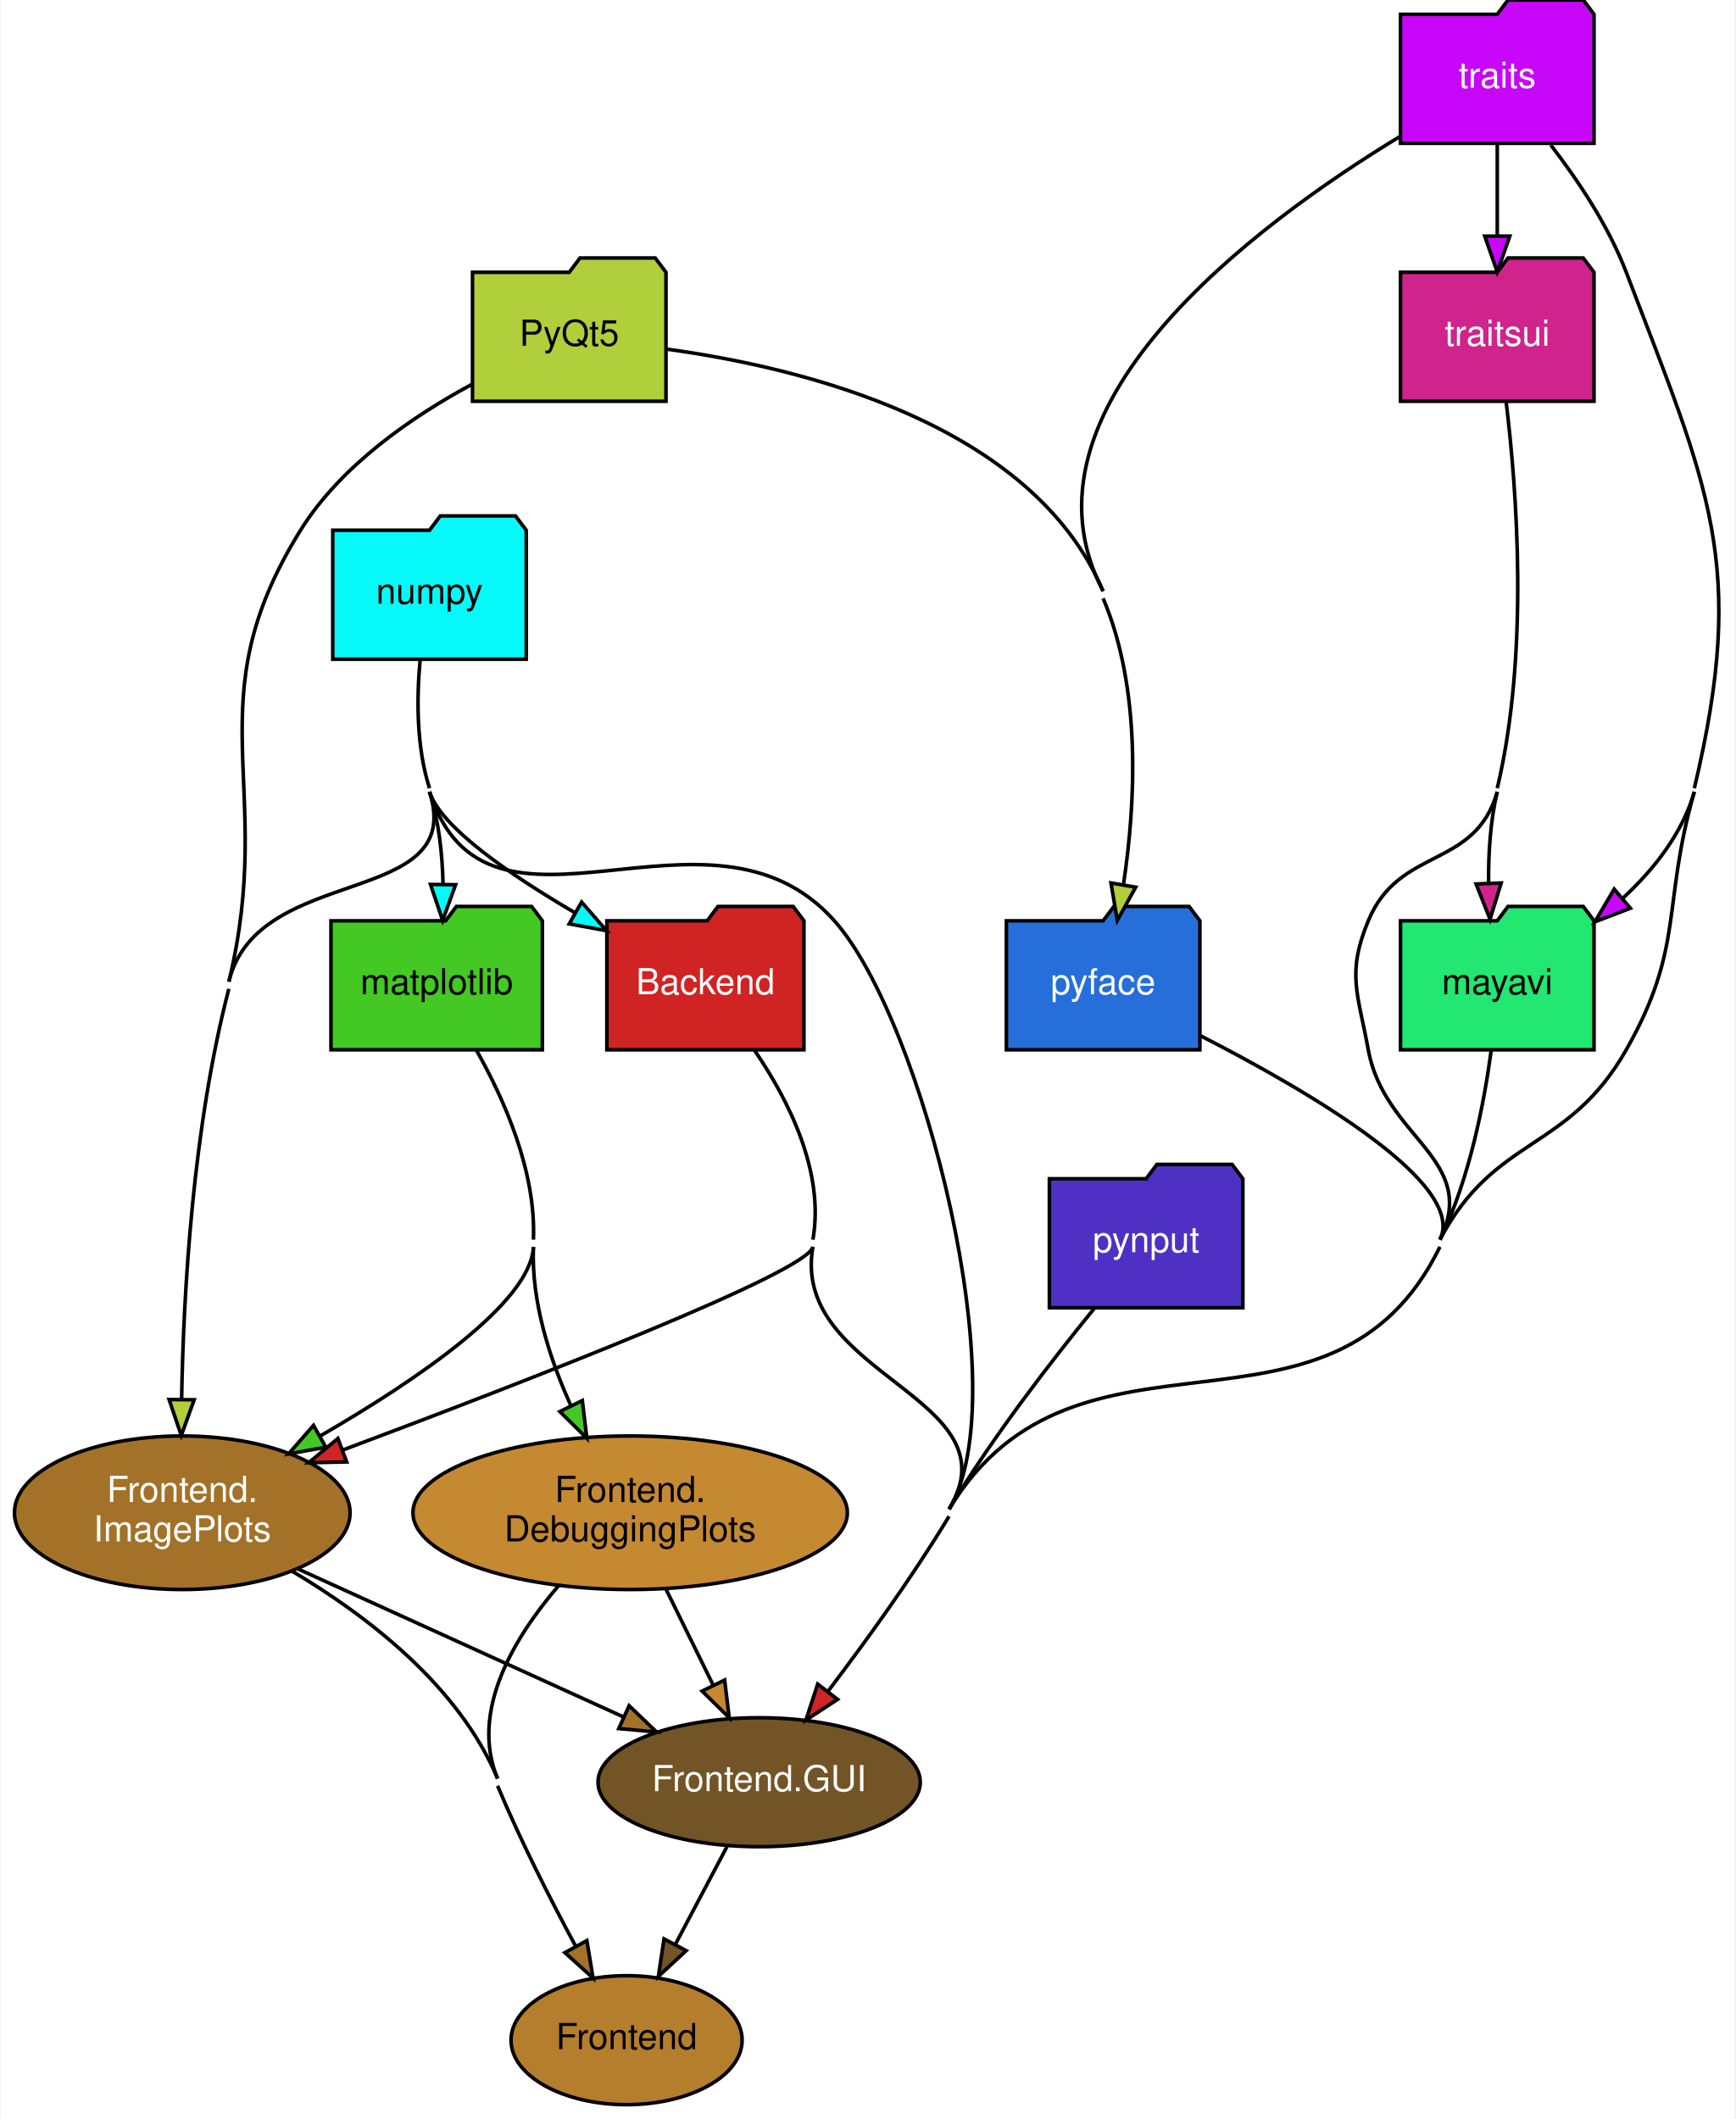
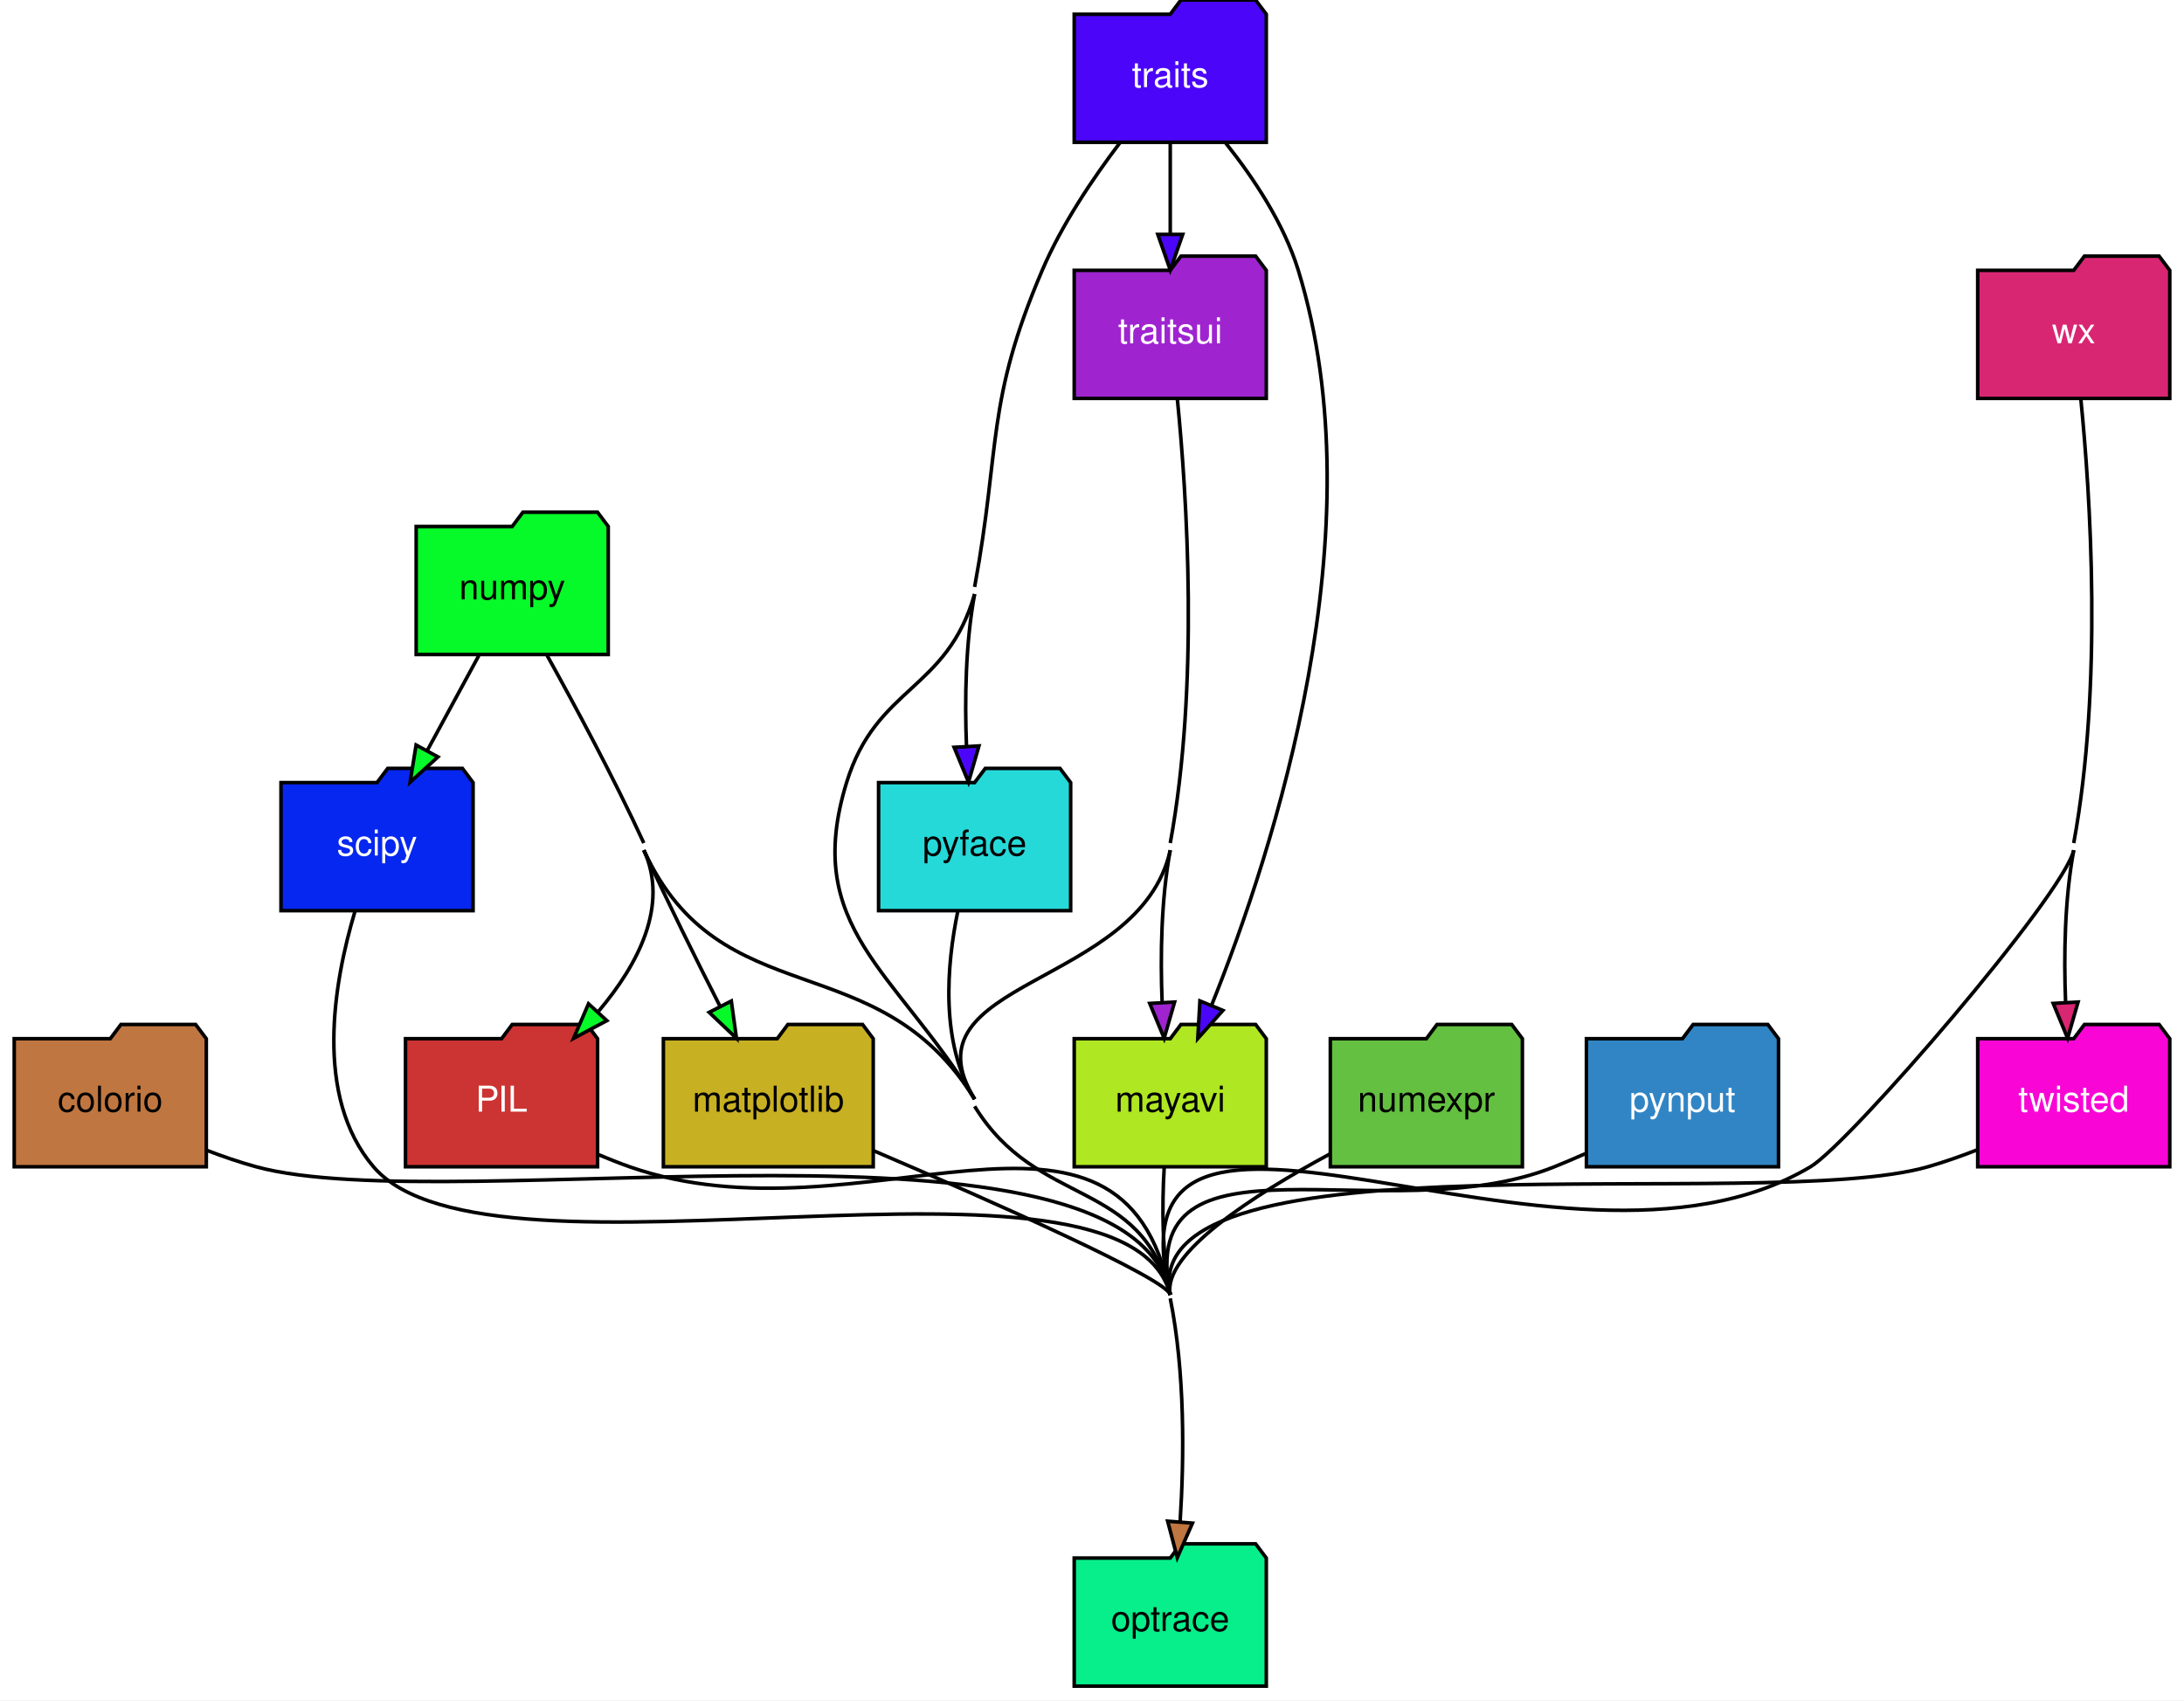
- <svg xmlns="http://www.w3.org/2000/svg" width="484pt" height="591pt" viewBox="0.00 0.00 483.95 591.43">
-   <g id="graph0" class="graph" transform="scale(1 1) rotate(0) translate(4 587.43)">
+ <svg xmlns="http://www.w3.org/2000/svg" width="614pt" height="478pt" viewBox="0.00 0.00 614.00 478.00">
+   <g id="graph0" class="graph" transform="scale(1 1) rotate(0) translate(4 474)">
    <style>.edge&gt;path:hover{stroke-width:8}</style>
-     <polygon fill="white" stroke="transparent" points="-4,4 -4,-587.43 479.95,-587.43 479.95,4 -4,4" />
+     <polygon fill="white" stroke="transparent" points="-4,4 -4,-474 610,-474 610,4 -4,4" />
    <g id="node1" class="node">
      <style>.edge&gt;path:hover{stroke-width:8}</style>
-       <ellipse fill="#b47e2d" stroke="black" cx="170.67" cy="-18" rx="32.25" ry="18" />
-       <text text-anchor="middle" x="170.67" y="-15.5" font-family="Helvetica,sans-Serif" font-size="10.00" fill="#000000">Frontend</text>
+       <polygon fill="#cc3333" stroke="black" points="164,-182 161,-186 140,-186 137,-182 110,-182 110,-146 164,-146 164,-182" />
+       <text text-anchor="middle" x="137" y="-161.5" font-family="Helvetica,sans-Serif" font-size="10.00" fill="#ffffff">PIL</text>
+     </g>
+     <g id="node7" class="node">
+       <style>.edge&gt;path:hover{stroke-width:8}</style>
+       <polygon fill="#06ef8b" stroke="black" points="352,-36 349,-40 328,-40 325,-36 298,-36 298,0 352,0 352,-36" />
+       <text text-anchor="middle" x="325" y="-15.5" font-family="Helvetica,sans-Serif" font-size="10.00" fill="#000000">optrace</text>
+     </g>
+     <g id="edge1" class="edge">
+       <style>.edge&gt;path:hover{stroke-width:8}</style>
+       <path fill="none" stroke="black" d="M164.27,-149.4C167.18,-148.17 170.13,-147.01 173,-146 238.52,-123.05 311.34,-178.07 325,-110" />
    </g>
    <g id="node2" class="node">
      <style>.edge&gt;path:hover{stroke-width:8}</style>
-       <ellipse fill="#c48931" stroke="black" cx="171.67" cy="-165.21" rx="60.62" ry="21.43" />
-       <text text-anchor="middle" x="171.67" y="-168.21" font-family="Helvetica,sans-Serif" font-size="10.00" fill="#000000">Frontend.</text>
-       <text text-anchor="middle" x="171.67" y="-157.21" font-family="Helvetica,sans-Serif" font-size="10.00" fill="#000000">DebuggingPlots</text>
+       <polygon fill="#c07640" stroke="black" points="54,-182 51,-186 30,-186 27,-182 0,-182 0,-146 54,-146 54,-182" />
+       <text text-anchor="middle" x="27" y="-161.5" font-family="Helvetica,sans-Serif" font-size="10.00" fill="#000000">colorio</text>
+     </g>
+     <g id="edge2" class="edge">
+       <style>.edge&gt;path:hover{stroke-width:8}</style>
+       <path fill="none" stroke="black" d="M54.01,-150.67C58.61,-148.9 63.39,-147.26 68,-146 123.64,-130.83 313.65,-166.54 325,-110" />
+       <path fill="none" stroke="black" d="M325,-109C329.17,-88.22 328.92,-64.2 327.77,-46.2" />
+       <polygon fill="#c07640" stroke="black" points="331.25,-45.82 326.98,-36.12 324.27,-46.36 331.25,-45.82" />
+     </g>
+     <g id="node3" class="node">
+       <style>.edge&gt;path:hover{stroke-width:8}</style>
+       <polygon fill="#c8b023" stroke="black" points="241.5,-182 238.5,-186 217.5,-186 214.5,-182 182.5,-182 182.5,-146 241.5,-146 241.5,-182" />
+       <text text-anchor="middle" x="212" y="-161.5" font-family="Helvetica,sans-Serif" font-size="10.00" fill="#000000">matplotlib</text>
    </g>
    <g id="edge3" class="edge">
      <style>.edge&gt;path:hover{stroke-width:8}</style>
-       <path fill="none" stroke="black" d="M151.82,-145C139.29,-130.44 126.83,-109.8 134.67,-91" />
+       <path fill="none" stroke="black" d="M241.68,-150.48C274.85,-136.28 324.1,-114.5 325,-110" />
    </g>
-     <g id="node3" class="node">
+     <g id="node4" class="node">
      <style>.edge&gt;path:hover{stroke-width:8}</style>
-       <ellipse fill="#735426" stroke="black" cx="207.67" cy="-90" rx="44.98" ry="18" />
-       <text text-anchor="middle" x="207.67" y="-87.5" font-family="Helvetica,sans-Serif" font-size="10.00" fill="#ffffff">Frontend.GUI</text>
+       <polygon fill="#afe722" stroke="black" points="352,-182 349,-186 328,-186 325,-182 298,-182 298,-146 352,-146 352,-182" />
+       <text text-anchor="middle" x="325" y="-161.5" font-family="Helvetica,sans-Serif" font-size="10.00" fill="#000000">mayavi</text>
    </g>
    <g id="edge4" class="edge">
      <style>.edge&gt;path:hover{stroke-width:8}</style>
-       <path fill="none" stroke="black" d="M181.51,-144.21C185.6,-135.87 190.42,-126.09 194.79,-117.19" />
-       <polygon fill="#c48931" stroke="black" points="198.04,-118.52 199.31,-108 191.75,-115.43 198.04,-118.52" />
+       <path fill="none" stroke="black" d="M323.29,-145.64C322.68,-135.21 322.65,-121.73 325,-110" />
+     </g>
+     <g id="node5" class="node">
+       <style>.edge&gt;path:hover{stroke-width:8}</style>
+       <polygon fill="#64c040" stroke="black" points="424,-182 421,-186 400,-186 397,-182 370,-182 370,-146 424,-146 424,-182" />
+       <text text-anchor="middle" x="397" y="-161.5" font-family="Helvetica,sans-Serif" font-size="10.00" fill="#000000">numexpr</text>
    </g>
    <g id="edge5" class="edge">
      <style>.edge&gt;path:hover{stroke-width:8}</style>
-       <path fill="none" stroke="black" d="M198.71,-72.05C194.39,-63.89 189.12,-53.91 184.32,-44.82" />
-       <polygon fill="#735426" stroke="black" points="187.31,-42.99 179.54,-35.79 181.12,-46.27 187.31,-42.99" />
+       <path fill="none" stroke="black" d="M369.86,-149.59C348.5,-138.08 322.68,-121.57 325,-110" />
    </g>
-     <g id="node4" class="node">
+     <g id="node6" class="node">
      <style>.edge&gt;path:hover{stroke-width:8}</style>
-       <ellipse fill="#a37228" stroke="black" cx="46.67" cy="-165.21" rx="46.84" ry="21.43" />
-       <text text-anchor="middle" x="46.67" y="-168.21" font-family="Helvetica,sans-Serif" font-size="10.00" fill="#ffffff">Frontend.</text>
-       <text text-anchor="middle" x="46.67" y="-157.21" font-family="Helvetica,sans-Serif" font-size="10.00" fill="#ffffff">ImagePlots</text>
+       <polygon fill="#06f929" stroke="black" points="167,-326 164,-330 143,-330 140,-326 113,-326 113,-290 167,-290 167,-326" />
+       <text text-anchor="middle" x="140" y="-305.5" font-family="Helvetica,sans-Serif" font-size="10.00" fill="#000000">numpy</text>
    </g>
    <g id="edge6" class="edge">
      <style>.edge&gt;path:hover{stroke-width:8}</style>
-       <path fill="none" stroke="black" d="M77.01,-149.08C97.92,-136.72 123.8,-117.04 134.67,-91" />
-       <path fill="none" stroke="black" d="M134.67,-89C141.02,-73.78 149.39,-57.35 156.45,-44.23" />
-       <polygon fill="#a37228" stroke="black" points="159.59,-45.79 161.32,-35.34 153.45,-42.43 159.59,-45.79" />
+       <path fill="none" stroke="black" d="M149.82,-289.72C157.61,-275.72 168.56,-255.36 177,-237" />
+       <path fill="none" stroke="black" d="M177,-235C184.12,-219.52 175.42,-202.93 164.34,-189.79" />
+       <polygon fill="#06f929" stroke="black" points="166.6,-187.08 157.25,-182.1 161.45,-191.82 166.6,-187.08" />
    </g>
    <g id="edge7" class="edge">
      <style>.edge&gt;path:hover{stroke-width:8}</style>
-       <path fill="none" stroke="black" d="M78.86,-149.57C105.05,-137.67 142.06,-120.84 169.69,-108.27" />
-       <polygon fill="#a37228" stroke="black" points="171.38,-111.35 179.04,-104.02 168.49,-104.97 171.38,-111.35" />
-     </g>
-     <g id="node5" class="node">
-       <style>.edge&gt;path:hover{stroke-width:8}</style>
-       <polygon fill="#d02424" stroke="black" points="220.17,-330.43 217.17,-334.43 196.17,-334.43 193.17,-330.43 165.17,-330.43 165.17,-294.43 220.17,-294.43 220.17,-330.43" />
-       <text text-anchor="middle" x="192.67" y="-309.93" font-family="Helvetica,sans-Serif" font-size="10.00" fill="#ffffff">Backend</text>
-     </g>
-     <g id="edge1" class="edge">
-       <style>.edge&gt;path:hover{stroke-width:8}</style>
-       <path fill="none" stroke="black" d="M222.67,-239.43C216.33,-203.32 279.63,-197.59 260.67,-166.21" />
-       <path fill="none" stroke="black" d="M260.67,-164.21C250.46,-147.31 237.47,-129.33 226.91,-115.41" />
-       <polygon fill="#d02424" stroke="black" points="229.56,-113.12 220.7,-107.32 224.01,-117.39 229.56,-113.12" />
-     </g>
-     <g id="edge2" class="edge">
-       <style>.edge&gt;path:hover{stroke-width:8}</style>
-       <path fill="none" stroke="black" d="M206.37,-294.29C215.78,-280.53 226.01,-260.44 222.67,-241.43" />
-       <path fill="none" stroke="black" d="M222.67,-239.43C221.45,-232.46 143.35,-202.14 91.61,-182.77" />
-       <polygon fill="#d02424" stroke="black" points="92.55,-179.39 81.96,-179.17 90.1,-185.95 92.55,-179.39" />
-     </g>
-     <g id="node6" class="node">
-       <style>.edge&gt;path:hover{stroke-width:8}</style>
-       <polygon fill="#b1ce3b" stroke="black" points="181.67,-511.43 178.67,-515.43 157.67,-515.43 154.67,-511.43 127.67,-511.43 127.67,-475.43 181.67,-475.43 181.67,-511.43" />
-       <text text-anchor="middle" x="154.67" y="-490.93" font-family="Helvetica,sans-Serif" font-size="10.00" fill="#000000">PyQt5</text>
+       <path fill="none" stroke="black" d="M177,-235C183.76,-220.3 191.8,-204.12 198.47,-191.03" />
+       <polygon fill="#06f929" stroke="black" points="201.6,-192.6 203.05,-182.11 195.37,-189.41 201.6,-192.6" />
    </g>
    <g id="edge8" class="edge">
      <style>.edge&gt;path:hover{stroke-width:8}</style>
-       <path fill="none" stroke="black" d="M127.49,-480.15C110.97,-471.24 90.95,-457.57 79.67,-439.43 49.72,-391.28 73,-368.54 59.67,-313.43" />
-       <path fill="none" stroke="black" d="M59.67,-311.43C49.6,-272.82 47,-226.69 46.49,-196.95" />
-       <polygon fill="#b1ce3b" stroke="black" points="49.99,-196.74 46.39,-186.78 42.99,-196.81 49.99,-196.74" />
+       <path fill="none" stroke="black" d="M177,-235C198.6,-187.99 242.91,-209.07 270,-165" />
+       <path fill="none" stroke="black" d="M270,-163C287.78,-134.08 316.9,-142.97 325,-110" />
    </g>
    <g id="node10" class="node">
      <style>.edge&gt;path:hover{stroke-width:8}</style>
-       <polygon fill="#266ed9" stroke="black" points="330.67,-330.43 327.67,-334.43 306.67,-334.43 303.67,-330.43 276.67,-330.43 276.67,-294.43 330.67,-294.43 330.67,-330.43" />
-       <text text-anchor="middle" x="303.67" y="-309.93" font-family="Helvetica,sans-Serif" font-size="10.00" fill="#ffffff">pyface</text>
+       <polygon fill="#0627ef" stroke="black" points="129,-254 126,-258 105,-258 102,-254 75,-254 75,-218 129,-218 129,-254" />
+       <text text-anchor="middle" x="102" y="-233.5" font-family="Helvetica,sans-Serif" font-size="10.00" fill="#ffffff">scipy</text>
    </g>
    <g id="edge9" class="edge">
      <style>.edge&gt;path:hover{stroke-width:8}</style>
-       <path fill="none" stroke="black" d="M181.89,-489.98C219.16,-484.89 283.74,-469.39 303.67,-422.43" />
-       <path fill="none" stroke="black" d="M303.67,-420.43C314.46,-395 312.71,-363.02 309.36,-340.67" />
-       <polygon fill="#b1ce3b" stroke="black" points="312.76,-339.81 307.63,-330.55 305.86,-340.99 312.76,-339.81" />
+       <path fill="none" stroke="black" d="M130.61,-289.7C126.24,-281.64 120.94,-271.89 116.1,-262.98" />
+       <polygon fill="#06f929" stroke="black" points="119.13,-261.22 111.29,-254.1 112.98,-264.56 119.13,-261.22" />
    </g>
-     <g id="node7" class="node">
+     <g id="node8" class="node">
      <style>.edge&gt;path:hover{stroke-width:8}</style>
-       <polygon fill="#44c823" stroke="black" points="147.17,-330.43 144.17,-334.43 123.17,-334.43 120.17,-330.43 88.17,-330.43 88.17,-294.43 147.17,-294.43 147.17,-330.43" />
-       <text text-anchor="middle" x="117.67" y="-309.93" font-family="Helvetica,sans-Serif" font-size="10.00" fill="#000000">matplotlib</text>
+       <polygon fill="#26d9d9" stroke="black" points="297,-254 294,-258 273,-258 270,-254 243,-254 243,-218 297,-218 297,-254" />
+       <text text-anchor="middle" x="270" y="-233.5" font-family="Helvetica,sans-Serif" font-size="10.00" fill="#000000">pyface</text>
    </g>
    <g id="edge10" class="edge">
      <style>.edge&gt;path:hover{stroke-width:8}</style>
-       <path fill="none" stroke="black" d="M144.67,-239.43C144.04,-224.18 149.2,-208.17 155.16,-195.03" />
-       <polygon fill="#44c823" stroke="black" points="158.32,-196.53 159.58,-186.01 152.04,-193.45 158.32,-196.53" />
+       <path fill="none" stroke="black" d="M265.27,-217.82C262.16,-202.75 260.26,-180.84 270,-165" />
+     </g>
+     <g id="node9" class="node">
+       <style>.edge&gt;path:hover{stroke-width:8}</style>
+       <polygon fill="#3185c4" stroke="black" points="496,-182 493,-186 472,-186 469,-182 442,-182 442,-146 496,-146 496,-182" />
+       <text text-anchor="middle" x="469" y="-161.5" font-family="Helvetica,sans-Serif" font-size="10.00" fill="#ffffff">pynput</text>
    </g>
    <g id="edge11" class="edge">
      <style>.edge&gt;path:hover{stroke-width:8}</style>
-       <path fill="none" stroke="black" d="M128.77,-294.29C136.56,-280.52 145.45,-260.43 144.67,-241.43" />
-       <path fill="none" stroke="black" d="M144.67,-239.43C144.03,-223.98 112.44,-202.44 85.3,-186.72" />
-       <polygon fill="#44c823" stroke="black" points="86.74,-183.51 76.32,-181.63 83.29,-189.6 86.74,-183.51" />
-     </g>
-     <g id="node8" class="node">
-       <style>.edge&gt;path:hover{stroke-width:8}</style>
-       <polygon fill="#22e771" stroke="black" points="440.67,-330.43 437.67,-334.43 416.67,-334.43 413.67,-330.43 386.67,-330.43 386.67,-294.43 440.67,-294.43 440.67,-330.43" />
-       <text text-anchor="middle" x="413.67" y="-309.93" font-family="Helvetica,sans-Serif" font-size="10.00" fill="#000000">mayavi</text>
+       <path fill="none" stroke="black" d="M441.63,-149.66C438.74,-148.38 435.82,-147.13 433,-146 386.04,-127.16 315.04,-159.61 325,-110" />
    </g>
    <g id="edge12" class="edge">
      <style>.edge&gt;path:hover{stroke-width:8}</style>
-       <path fill="none" stroke="black" d="M411.98,-294.29C410.02,-279.65 405.94,-258.33 397.67,-241.43" />
+       <path fill="none" stroke="black" d="M95.76,-217.68C89.86,-197.91 84.16,-165.76 101,-146 133.7,-107.63 312.43,-158.82 325,-110" />
    </g>
-     <g id="node9" class="node">
+     <g id="node11" class="node">
      <style>.edge&gt;path:hover{stroke-width:8}</style>
-       <polygon fill="#06f9f9" stroke="black" points="142.67,-439.43 139.67,-443.43 118.67,-443.43 115.67,-439.43 88.67,-439.43 88.67,-403.43 142.67,-403.43 142.67,-439.43" />
-       <text text-anchor="middle" x="115.67" y="-418.93" font-family="Helvetica,sans-Serif" font-size="10.00" fill="#000000">numpy</text>
+       <polygon fill="#4b06f9" stroke="black" points="352,-470 349,-474 328,-474 325,-470 298,-470 298,-434 352,-434 352,-470" />
+       <text text-anchor="middle" x="325" y="-449.5" font-family="Helvetica,sans-Serif" font-size="10.00" fill="#ffffff">traits</text>
+     </g>
+     <g id="edge13" class="edge">
+       <style>.edge&gt;path:hover{stroke-width:8}</style>
+       <path fill="none" stroke="black" d="M340.61,-433.77C348.37,-424.03 356.95,-411.18 361,-398 383.38,-325.23 354.23,-235.19 336.62,-191.41" />
+       <polygon fill="#4b06f9" stroke="black" points="339.8,-189.95 332.74,-182.04 333.34,-192.62 339.8,-189.95" />
    </g>
    <g id="edge14" class="edge">
      <style>.edge&gt;path:hover{stroke-width:8}</style>
-       <path fill="none" stroke="black" d="M115.67,-366.43C131.78,-316.24 193.62,-369.79 228.67,-330.43 253.39,-302.66 279.89,-198.03 260.67,-166.21" />
+       <path fill="none" stroke="black" d="M310.84,-433.85C303.31,-423.93 294.5,-410.89 289,-398 273.12,-360.8 277.34,-348.78 270,-309" />
+       <path fill="none" stroke="black" d="M270,-307C262.17,-279.62 242.37,-281.22 234,-254 221.46,-213.22 247.66,-201.35 270,-165" />
    </g>
    <g id="edge15" class="edge">
      <style>.edge&gt;path:hover{stroke-width:8}</style>
-       <path fill="none" stroke="black" d="M113.06,-403.31C112.07,-392.72 111.96,-378.99 115.67,-367.43" />
-       <path fill="none" stroke="black" d="M115.67,-366.43C126.14,-333.8 67.72,-346.73 59.67,-313.43" />
+       <path fill="none" stroke="black" d="M270,-307C267.43,-293.09 267.2,-277.35 267.71,-264.33" />
+       <polygon fill="#4b06f9" stroke="black" points="271.22,-264.31 268.28,-254.13 264.23,-263.92 271.22,-264.31" />
    </g>
-     <g id="edge13" class="edge">
+     <g id="node12" class="node">
      <style>.edge&gt;path:hover{stroke-width:8}</style>
-       <path fill="none" stroke="black" d="M115.67,-366.43C118.82,-356.6 137.85,-343.45 156.2,-332.71" />
-       <polygon fill="#06f9f9" stroke="black" points="158.12,-335.65 165.08,-327.66 154.66,-329.57 158.12,-335.65" />
+       <polygon fill="#9f24d0" stroke="black" points="352,-398 349,-402 328,-402 325,-398 298,-398 298,-362 352,-362 352,-398" />
+       <text text-anchor="middle" x="325" y="-377.5" font-family="Helvetica,sans-Serif" font-size="10.00" fill="#ffffff">traitsui</text>
    </g>
    <g id="edge16" class="edge">
      <style>.edge&gt;path:hover{stroke-width:8}</style>
-       <path fill="none" stroke="black" d="M115.67,-366.43C118.28,-358.29 119.26,-349.09 119.45,-340.66" />
-       <polygon fill="#06f9f9" stroke="black" points="122.95,-340.5 119.33,-330.54 115.95,-340.58 122.95,-340.5" />
+       <path fill="none" stroke="black" d="M325,-433.7C325,-425.98 325,-416.71 325,-408.11" />
+       <polygon fill="#4b06f9" stroke="black" points="328.5,-408.1 325,-398.1 321.5,-408.1 328.5,-408.1" />
    </g>
    <g id="edge17" class="edge">
      <style>.edge&gt;path:hover{stroke-width:8}</style>
-       <path fill="none" stroke="black" d="M330.67,-298.43C361.07,-282.88 405.29,-257.01 397.67,-241.43" />
-       <path fill="none" stroke="black" d="M397.67,-239.43C367.32,-177.42 296.37,-225.3 260.67,-166.21" />
-     </g>
-     <g id="node11" class="node">
-       <style>.edge&gt;path:hover{stroke-width:8}</style>
-       <polygon fill="#4e31c4" stroke="black" points="342.67,-258.43 339.67,-262.43 318.67,-262.43 315.67,-258.43 288.67,-258.43 288.67,-222.43 342.67,-222.43 342.67,-258.43" />
-       <text text-anchor="middle" x="315.67" y="-237.93" font-family="Helvetica,sans-Serif" font-size="10.00" fill="#ffffff">pynput</text>
+       <path fill="none" stroke="black" d="M325,-235C322.43,-221.09 322.2,-205.35 322.71,-192.33" />
+       <polygon fill="#9f24d0" stroke="black" points="326.22,-192.31 323.28,-182.13 319.23,-191.92 326.22,-192.31" />
    </g>
    <g id="edge18" class="edge">
      <style>.edge&gt;path:hover{stroke-width:8}</style>
-       <path fill="none" stroke="black" d="M301.3,-222.37C289.54,-207.96 272.92,-186.49 260.67,-166.21" />
+       <path fill="none" stroke="black" d="M327,-361.77C329.67,-334.86 333.18,-281.37 325,-237" />
+       <path fill="none" stroke="black" d="M325,-235C316.48,-196.36 249.28,-198.71 270,-165" />
    </g>
-     <g id="node12" class="node">
+     <g id="node13" class="node">
      <style>.edge&gt;path:hover{stroke-width:8}</style>
-       <polygon fill="#c806f9" stroke="black" points="440.67,-583.43 437.67,-587.43 416.67,-587.43 413.67,-583.43 386.67,-583.43 386.67,-547.43 440.67,-547.43 440.67,-583.43" />
-       <text text-anchor="middle" x="413.67" y="-562.93" font-family="Helvetica,sans-Serif" font-size="10.00" fill="#ffffff">traits</text>
+       <polygon fill="#f906d6" stroke="black" points="606,-182 603,-186 582,-186 579,-182 552,-182 552,-146 606,-146 606,-182" />
+       <text text-anchor="middle" x="579" y="-161.5" font-family="Helvetica,sans-Serif" font-size="10.00" fill="#ffffff">twisted</text>
    </g>
    <g id="edge19" class="edge">
      <style>.edge&gt;path:hover{stroke-width:8}</style>
-       <path fill="none" stroke="black" d="M468.67,-366.43C459.54,-334.61 466.03,-323.2 449.67,-294.43 433.36,-265.74 413.03,-270.63 397.67,-241.43" />
+       <path fill="none" stroke="black" d="M551.96,-150.79C547.36,-149 542.59,-147.32 538,-146 491.87,-132.72 315.55,-157.07 325,-110" />
+     </g>
+     <g id="node14" class="node">
+       <style>.edge&gt;path:hover{stroke-width:8}</style>
+       <polygon fill="#d92673" stroke="black" points="606,-398 603,-402 582,-402 579,-398 552,-398 552,-362 606,-362 606,-398" />
+       <text text-anchor="middle" x="579" y="-377.5" font-family="Helvetica,sans-Serif" font-size="10.00" fill="#ffffff">wx</text>
    </g>
    <g id="edge20" class="edge">
      <style>.edge&gt;path:hover{stroke-width:8}</style>
-       <path fill="none" stroke="black" d="M428.6,-546.97C436.16,-537.15 444.76,-524.32 449.67,-511.43 472.65,-451.1 483.62,-430.23 468.67,-367.43" />
-       <path fill="none" stroke="black" d="M468.67,-366.43C465.36,-354.89 457.52,-344.89 448.76,-336.78" />
-       <polygon fill="#c806f9" stroke="black" points="450.82,-333.93 440.92,-330.14 446.29,-339.28 450.82,-333.93" />
+       <path fill="none" stroke="black" d="M581,-361.77C583.67,-334.86 587.18,-281.37 579,-237" />
+       <path fill="none" stroke="black" d="M579,-235C576.23,-222.44 516.05,-152.58 505,-146 434.91,-104.25 305.53,-189.23 325,-110" />
    </g>
    <g id="edge21" class="edge">
      <style>.edge&gt;path:hover{stroke-width:8}</style>
-       <path fill="none" stroke="black" d="M386.47,-549.31C345.88,-524.64 276.94,-473.38 303.67,-422.43" />
-     </g>
-     <g id="node13" class="node">
-       <style>.edge&gt;path:hover{stroke-width:8}</style>
-       <polygon fill="#d0248c" stroke="black" points="440.67,-511.43 437.67,-515.43 416.67,-515.43 413.67,-511.43 386.67,-511.43 386.67,-475.43 440.67,-475.43 440.67,-511.43" />
-       <text text-anchor="middle" x="413.67" y="-490.93" font-family="Helvetica,sans-Serif" font-size="10.00" fill="#ffffff">traitsui</text>
-     </g>
-     <g id="edge22" class="edge">
-       <style>.edge&gt;path:hover{stroke-width:8}</style>
-       <path fill="none" stroke="black" d="M413.67,-547.12C413.67,-539.41 413.67,-530.14 413.67,-521.54" />
-       <polygon fill="#c806f9" stroke="black" points="417.17,-521.53 413.67,-511.53 410.17,-521.53 417.17,-521.53" />
-     </g>
-     <g id="edge23" class="edge">
-       <style>.edge&gt;path:hover{stroke-width:8}</style>
-       <path fill="none" stroke="black" d="M416.16,-475.15C419.12,-450.76 422.61,-405.01 413.67,-367.43" />
-       <path fill="none" stroke="black" d="M413.67,-366.43C407.43,-344.68 386.33,-351.33 377.67,-330.43 371.55,-315.64 374.8,-310.17 377.67,-294.43 382.19,-269.66 408.74,-264.04 397.67,-241.43" />
-     </g>
-     <g id="edge24" class="edge">
-       <style>.edge&gt;path:hover{stroke-width:8}</style>
-       <path fill="none" stroke="black" d="M413.67,-366.43C411.74,-358.34 411.18,-349.35 411.25,-341.11" />
-       <polygon fill="#d0248c" stroke="black" points="414.76,-340.98 411.66,-330.85 407.76,-340.7 414.76,-340.98" />
+       <path fill="none" stroke="black" d="M579,-235C576.43,-221.09 576.2,-205.35 576.71,-192.33" />
+       <polygon fill="#d92673" stroke="black" points="580.22,-192.31 577.28,-182.13 573.23,-191.92 580.22,-192.31" />
    </g>
  </g>
</svg>
